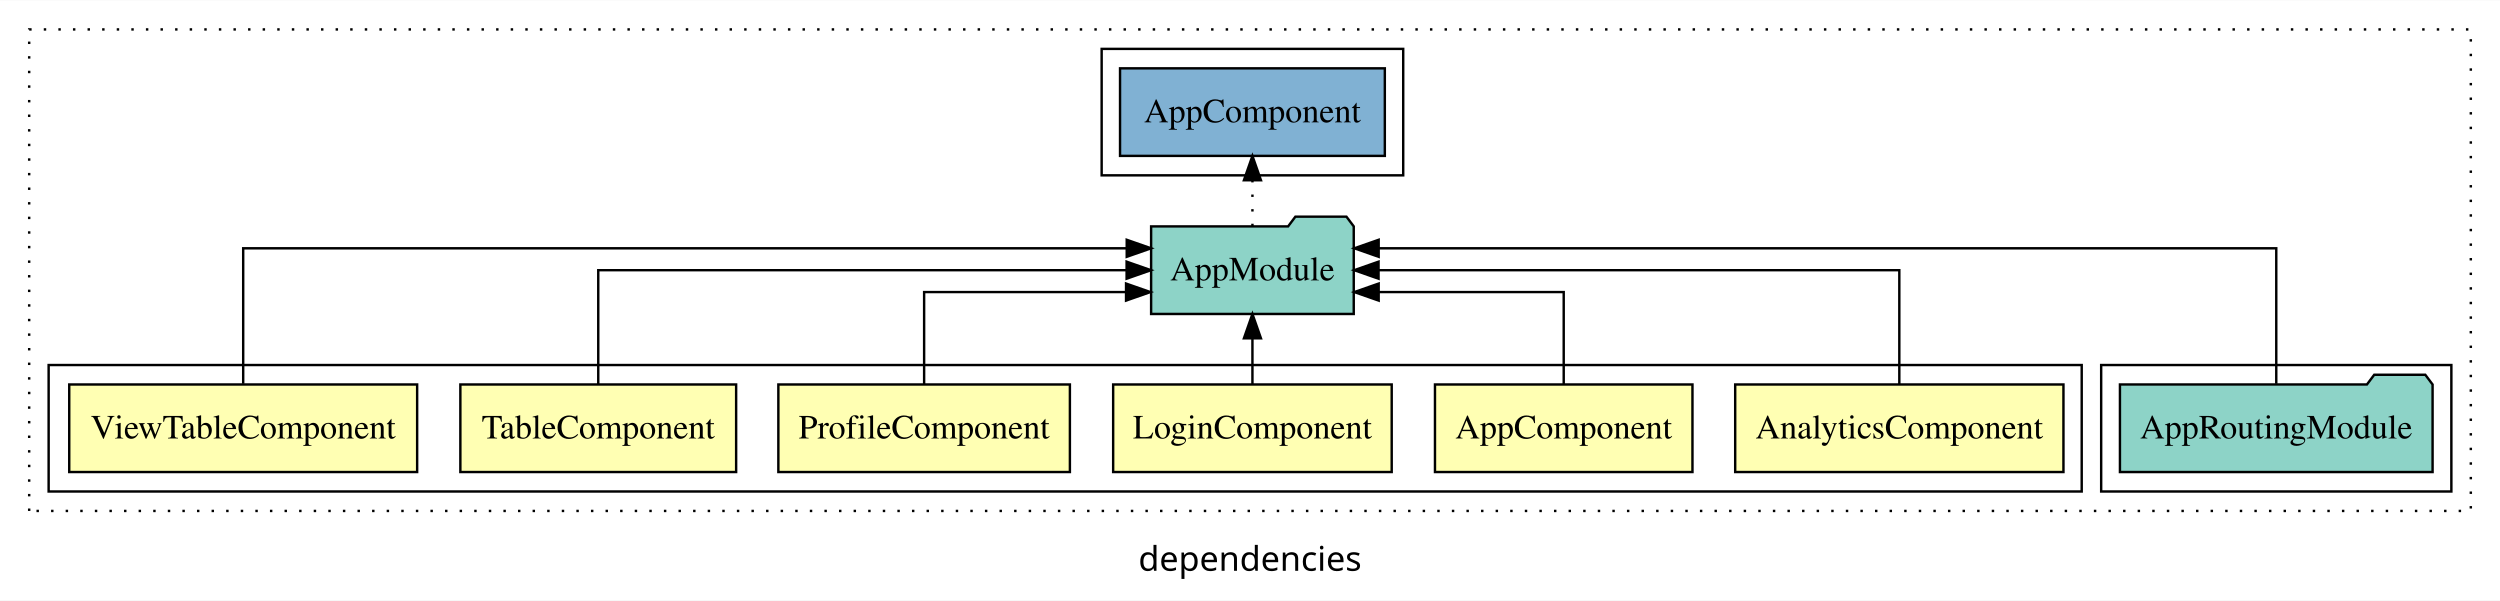
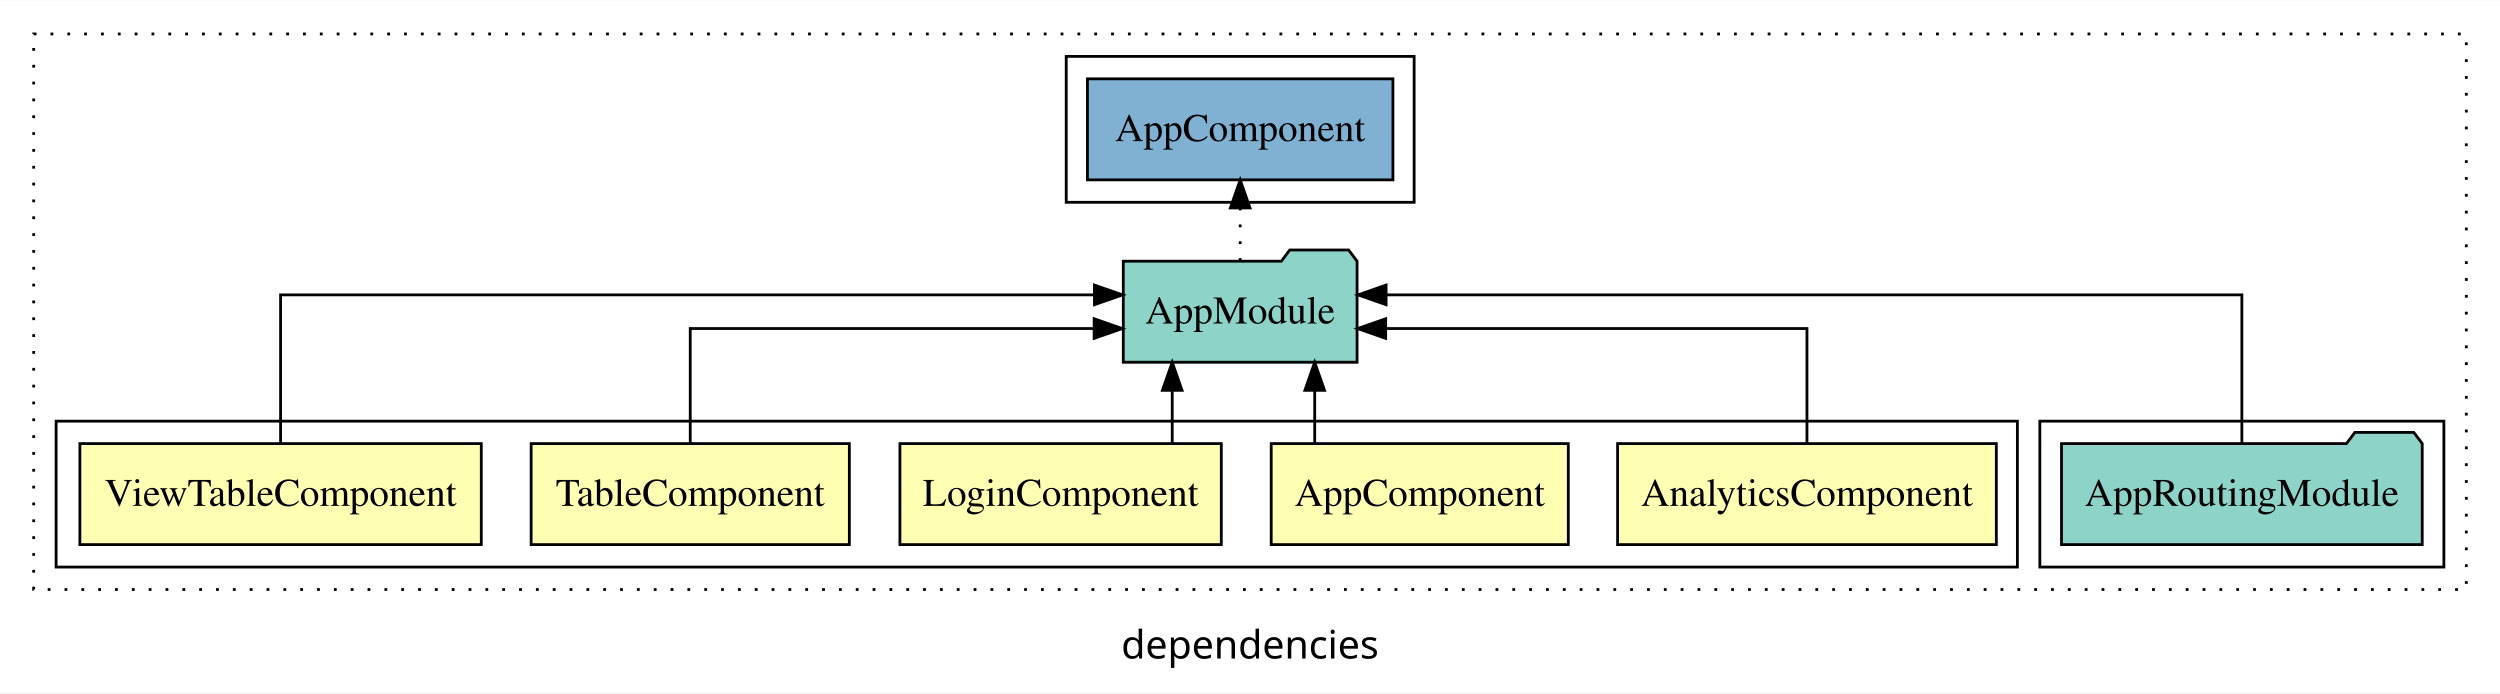
- <svg xmlns="http://www.w3.org/2000/svg" width="1028pt" height="247pt" viewBox="0.00 0.00 1028.00 246.80">
+ <svg xmlns="http://www.w3.org/2000/svg" width="891pt" height="247pt" viewBox="0.00 0.00 891.00 246.80">
  <g id="graph0" class="graph" transform="scale(1 1) rotate(0) translate(4 242.8)">
-     <polygon fill="white" stroke="transparent" points="-4,4 -4,-242.8 1024,-242.8 1024,4 -4,4" />
-     <text text-anchor="middle" x="510" y="-8.2" font-family="sans-serif" font-size="14.00">dependencies</text>
+     <polygon fill="white" stroke="transparent" points="-4,4 -4,-242.8 887,-242.8 887,4 -4,4" />
+     <text text-anchor="middle" x="441.5" y="-8.2" font-family="sans-serif" font-size="14.00">dependencies</text>
    <g id="clust1" class="cluster">
-       <polygon fill="none" stroke="black" stroke-dasharray="1,5" points="8,-32.8 8,-230.8 1012,-230.8 1012,-32.8 8,-32.8" />
+       <polygon fill="none" stroke="black" stroke-dasharray="1,5" points="8,-32.8 8,-230.8 875,-230.8 875,-32.8 8,-32.8" />
    </g>
-     <g id="clust11" class="cluster">
-       <polygon fill="none" stroke="black" points="449,-170.8 449,-222.8 573,-222.8 573,-170.8 449,-170.8" />
-     </g>
-     <g id="clust9" class="cluster">
-       <polygon fill="none" stroke="black" points="860,-40.8 860,-92.8 1004,-92.8 1004,-40.8 860,-40.8" />
+     <g id="clust8" class="cluster">
+       <polygon fill="none" stroke="black" points="723,-40.8 723,-92.8 867,-92.8 867,-40.8 723,-40.8" />
    </g>
    <g id="clust2" class="cluster">
-       <polygon fill="none" stroke="black" points="16,-40.8 16,-92.8 852,-92.8 852,-40.8 16,-40.8" />
+       <polygon fill="none" stroke="black" points="16,-40.8 16,-92.8 715,-92.8 715,-40.8 16,-40.8" />
+     </g>
+     <g id="clust10" class="cluster">
+       <polygon fill="none" stroke="black" points="376,-170.8 376,-222.8 500,-222.8 500,-170.8 376,-170.8" />
    </g>
    <g id="node1" class="node">
-       <polygon fill="#ffffb3" stroke="black" points="844.49,-84.8 709.51,-84.8 709.51,-48.8 844.49,-48.8 844.49,-84.8" />
-       <text text-anchor="middle" x="777" y="-62.6" font-family="Times,serif" font-size="14.00">AnalyticsComponent</text>
+       <polygon fill="#ffffb3" stroke="black" points="707.49,-84.8 572.51,-84.8 572.51,-48.8 707.49,-48.8 707.49,-84.8" />
+       <text text-anchor="middle" x="640" y="-62.6" font-family="Times,serif" font-size="14.00">AnalyticsComponent</text>
    </g>
-     <g id="node7" class="node">
-       <polygon fill="#8dd3c7" stroke="black" points="552.66,-149.8 549.66,-153.8 528.66,-153.8 525.66,-149.8 469.34,-149.8 469.34,-113.8 552.66,-113.8 552.66,-149.8" />
-       <text text-anchor="middle" x="511" y="-127.6" font-family="Times,serif" font-size="14.00">AppModule</text>
+     <g id="node6" class="node">
+       <polygon fill="#8dd3c7" stroke="black" points="479.66,-149.8 476.66,-153.8 455.66,-153.8 452.66,-149.8 396.34,-149.8 396.34,-113.8 479.66,-113.8 479.66,-149.8" />
+       <text text-anchor="middle" x="438" y="-127.6" font-family="Times,serif" font-size="14.00">AppModule</text>
    </g>
    <g id="edge1" class="edge">
-       <path fill="none" stroke="black" d="M777,-84.91C777,-104.14 777,-131.8 777,-131.8 777,-131.8 562.86,-131.8 562.86,-131.8" />
-       <polygon fill="black" stroke="black" points="562.86,-128.3 552.86,-131.8 562.86,-135.3 562.86,-128.3" />
+       <path fill="none" stroke="black" d="M640,-84.82C640,-102.17 640,-125.8 640,-125.8 640,-125.8 489.85,-125.8 489.85,-125.8" />
+       <polygon fill="black" stroke="black" points="489.85,-122.3 479.85,-125.8 489.85,-129.3 489.85,-122.3" />
    </g>
    <g id="node2" class="node">
-       <polygon fill="#ffffb3" stroke="black" points="691.94,-84.8 586.06,-84.8 586.06,-48.8 691.94,-48.8 691.94,-84.8" />
-       <text text-anchor="middle" x="639" y="-62.6" font-family="Times,serif" font-size="14.00">AppComponent</text>
+       <polygon fill="#ffffb3" stroke="black" points="554.94,-84.8 449.06,-84.8 449.06,-48.8 554.94,-48.8 554.94,-84.8" />
+       <text text-anchor="middle" x="502" y="-62.6" font-family="Times,serif" font-size="14.00">AppComponent</text>
    </g>
    <g id="edge2" class="edge">
-       <path fill="none" stroke="black" d="M639,-84.83C639,-101.2 639,-122.8 639,-122.8 639,-122.8 562.91,-122.8 562.91,-122.8" />
-       <polygon fill="black" stroke="black" points="562.91,-119.3 552.91,-122.8 562.91,-126.3 562.91,-119.3" />
+       <path fill="none" stroke="black" d="M464.56,-84.91C464.56,-84.91 464.56,-103.79 464.56,-103.79" />
+       <polygon fill="black" stroke="black" points="461.06,-103.79 464.56,-113.79 468.06,-103.79 461.06,-103.79" />
    </g>
    <g id="node3" class="node">
-       <polygon fill="#ffffb3" stroke="black" points="568.27,-84.8 453.73,-84.8 453.73,-48.8 568.27,-48.8 568.27,-84.8" />
-       <text text-anchor="middle" x="511" y="-62.6" font-family="Times,serif" font-size="14.00">LoginComponent</text>
+       <polygon fill="#ffffb3" stroke="black" points="431.27,-84.8 316.73,-84.8 316.73,-48.8 431.27,-48.8 431.27,-84.8" />
+       <text text-anchor="middle" x="374" y="-62.6" font-family="Times,serif" font-size="14.00">LoginComponent</text>
    </g>
    <g id="edge3" class="edge">
-       <path fill="none" stroke="black" d="M511,-84.91C511,-84.91 511,-103.79 511,-103.79" />
-       <polygon fill="black" stroke="black" points="507.5,-103.79 511,-113.79 514.5,-103.79 507.5,-103.79" />
+       <path fill="none" stroke="black" d="M413.78,-84.91C413.78,-84.91 413.78,-103.79 413.78,-103.79" />
+       <polygon fill="black" stroke="black" points="410.28,-103.79 413.78,-113.79 417.28,-103.79 410.28,-103.79" />
    </g>
    <g id="node4" class="node">
-       <polygon fill="#ffffb3" stroke="black" points="435.94,-84.8 316.06,-84.8 316.06,-48.8 435.94,-48.8 435.94,-84.8" />
-       <text text-anchor="middle" x="376" y="-62.6" font-family="Times,serif" font-size="14.00">ProfileComponent</text>
-     </g>
-     <g id="edge4" class="edge">
-       <path fill="none" stroke="black" d="M376,-84.83C376,-101.2 376,-122.8 376,-122.8 376,-122.8 459.03,-122.8 459.03,-122.8" />
-       <polygon fill="black" stroke="black" points="459.03,-126.3 469.03,-122.8 459.03,-119.3 459.03,-126.3" />
-     </g>
-     <g id="node5" class="node">
      <polygon fill="#ffffb3" stroke="black" points="298.7,-84.8 185.3,-84.8 185.3,-48.8 298.7,-48.8 298.7,-84.8" />
      <text text-anchor="middle" x="242" y="-62.6" font-family="Times,serif" font-size="14.00">TableComponent</text>
    </g>
-     <g id="edge5" class="edge">
-       <path fill="none" stroke="black" d="M242,-84.91C242,-104.14 242,-131.8 242,-131.8 242,-131.8 459.26,-131.8 459.26,-131.8" />
-       <polygon fill="black" stroke="black" points="459.26,-135.3 469.26,-131.8 459.26,-128.3 459.26,-135.3" />
+     <g id="edge4" class="edge">
+       <path fill="none" stroke="black" d="M242,-84.82C242,-102.17 242,-125.8 242,-125.8 242,-125.8 385.95,-125.8 385.95,-125.8" />
+       <polygon fill="black" stroke="black" points="385.95,-129.3 395.95,-125.8 385.95,-122.3 385.95,-129.3" />
    </g>
-     <g id="node6" class="node">
+     <g id="node5" class="node">
      <polygon fill="#ffffb3" stroke="black" points="167.53,-84.8 24.47,-84.8 24.47,-48.8 167.53,-48.8 167.53,-84.8" />
      <text text-anchor="middle" x="96" y="-62.6" font-family="Times,serif" font-size="14.00">ViewTableComponent</text>
    </g>
-     <g id="edge6" class="edge">
-       <path fill="none" stroke="black" d="M96,-85.09C96,-107.01 96,-140.8 96,-140.8 96,-140.8 459.31,-140.8 459.31,-140.8" />
-       <polygon fill="black" stroke="black" points="459.31,-144.3 469.31,-140.8 459.31,-137.3 459.31,-144.3" />
-     </g>
-     <g id="node9" class="node">
-       <polygon fill="#80b1d3" stroke="black" points="565.44,-214.8 456.56,-214.8 456.56,-178.8 565.44,-178.8 565.44,-214.8" />
-       <text text-anchor="middle" x="511" y="-192.6" font-family="Times,serif" font-size="14.00">AppComponent </text>
-     </g>
-     <g id="edge8" class="edge">
-       <path fill="none" stroke="black" stroke-dasharray="1,5" d="M511,-149.91C511,-149.91 511,-168.79 511,-168.79" />
-       <polygon fill="black" stroke="black" points="507.5,-168.79 511,-178.79 514.5,-168.79 507.5,-168.79" />
+     <g id="edge5" class="edge">
+       <path fill="none" stroke="black" d="M96,-85.08C96,-106.12 96,-137.8 96,-137.8 96,-137.8 386.06,-137.8 386.06,-137.8" />
+       <polygon fill="black" stroke="black" points="386.06,-141.3 396.06,-137.8 386.06,-134.3 386.06,-141.3" />
    </g>
    <g id="node8" class="node">
-       <polygon fill="#8dd3c7" stroke="black" points="996.28,-84.8 993.28,-88.8 972.28,-88.8 969.28,-84.8 867.72,-84.8 867.72,-48.8 996.28,-48.8 996.28,-84.8" />
-       <text text-anchor="middle" x="932" y="-62.6" font-family="Times,serif" font-size="14.00">AppRoutingModule</text>
+       <polygon fill="#80b1d3" stroke="black" points="492.44,-214.8 383.56,-214.8 383.56,-178.8 492.44,-178.8 492.44,-214.8" />
+       <text text-anchor="middle" x="438" y="-192.6" font-family="Times,serif" font-size="14.00">AppComponent </text>
    </g>
    <g id="edge7" class="edge">
-       <path fill="none" stroke="black" d="M932,-85.09C932,-107.01 932,-140.8 932,-140.8 932,-140.8 562.91,-140.8 562.91,-140.8" />
-       <polygon fill="black" stroke="black" points="562.91,-137.3 552.91,-140.8 562.91,-144.3 562.91,-137.3" />
+       <path fill="none" stroke="black" stroke-dasharray="1,5" d="M438,-149.91C438,-149.91 438,-168.79 438,-168.79" />
+       <polygon fill="black" stroke="black" points="434.5,-168.79 438,-178.79 441.5,-168.79 434.5,-168.79" />
+     </g>
+     <g id="node7" class="node">
+       <polygon fill="#8dd3c7" stroke="black" points="859.28,-84.8 856.28,-88.8 835.28,-88.8 832.28,-84.8 730.72,-84.8 730.72,-48.8 859.28,-48.8 859.28,-84.8" />
+       <text text-anchor="middle" x="795" y="-62.6" font-family="Times,serif" font-size="14.00">AppRoutingModule</text>
+     </g>
+     <g id="edge6" class="edge">
+       <path fill="none" stroke="black" d="M795,-85.08C795,-106.12 795,-137.8 795,-137.8 795,-137.8 490,-137.8 490,-137.8" />
+       <polygon fill="black" stroke="black" points="490,-134.3 480,-137.8 490,-141.3 490,-134.3" />
    </g>
  </g>
</svg>
